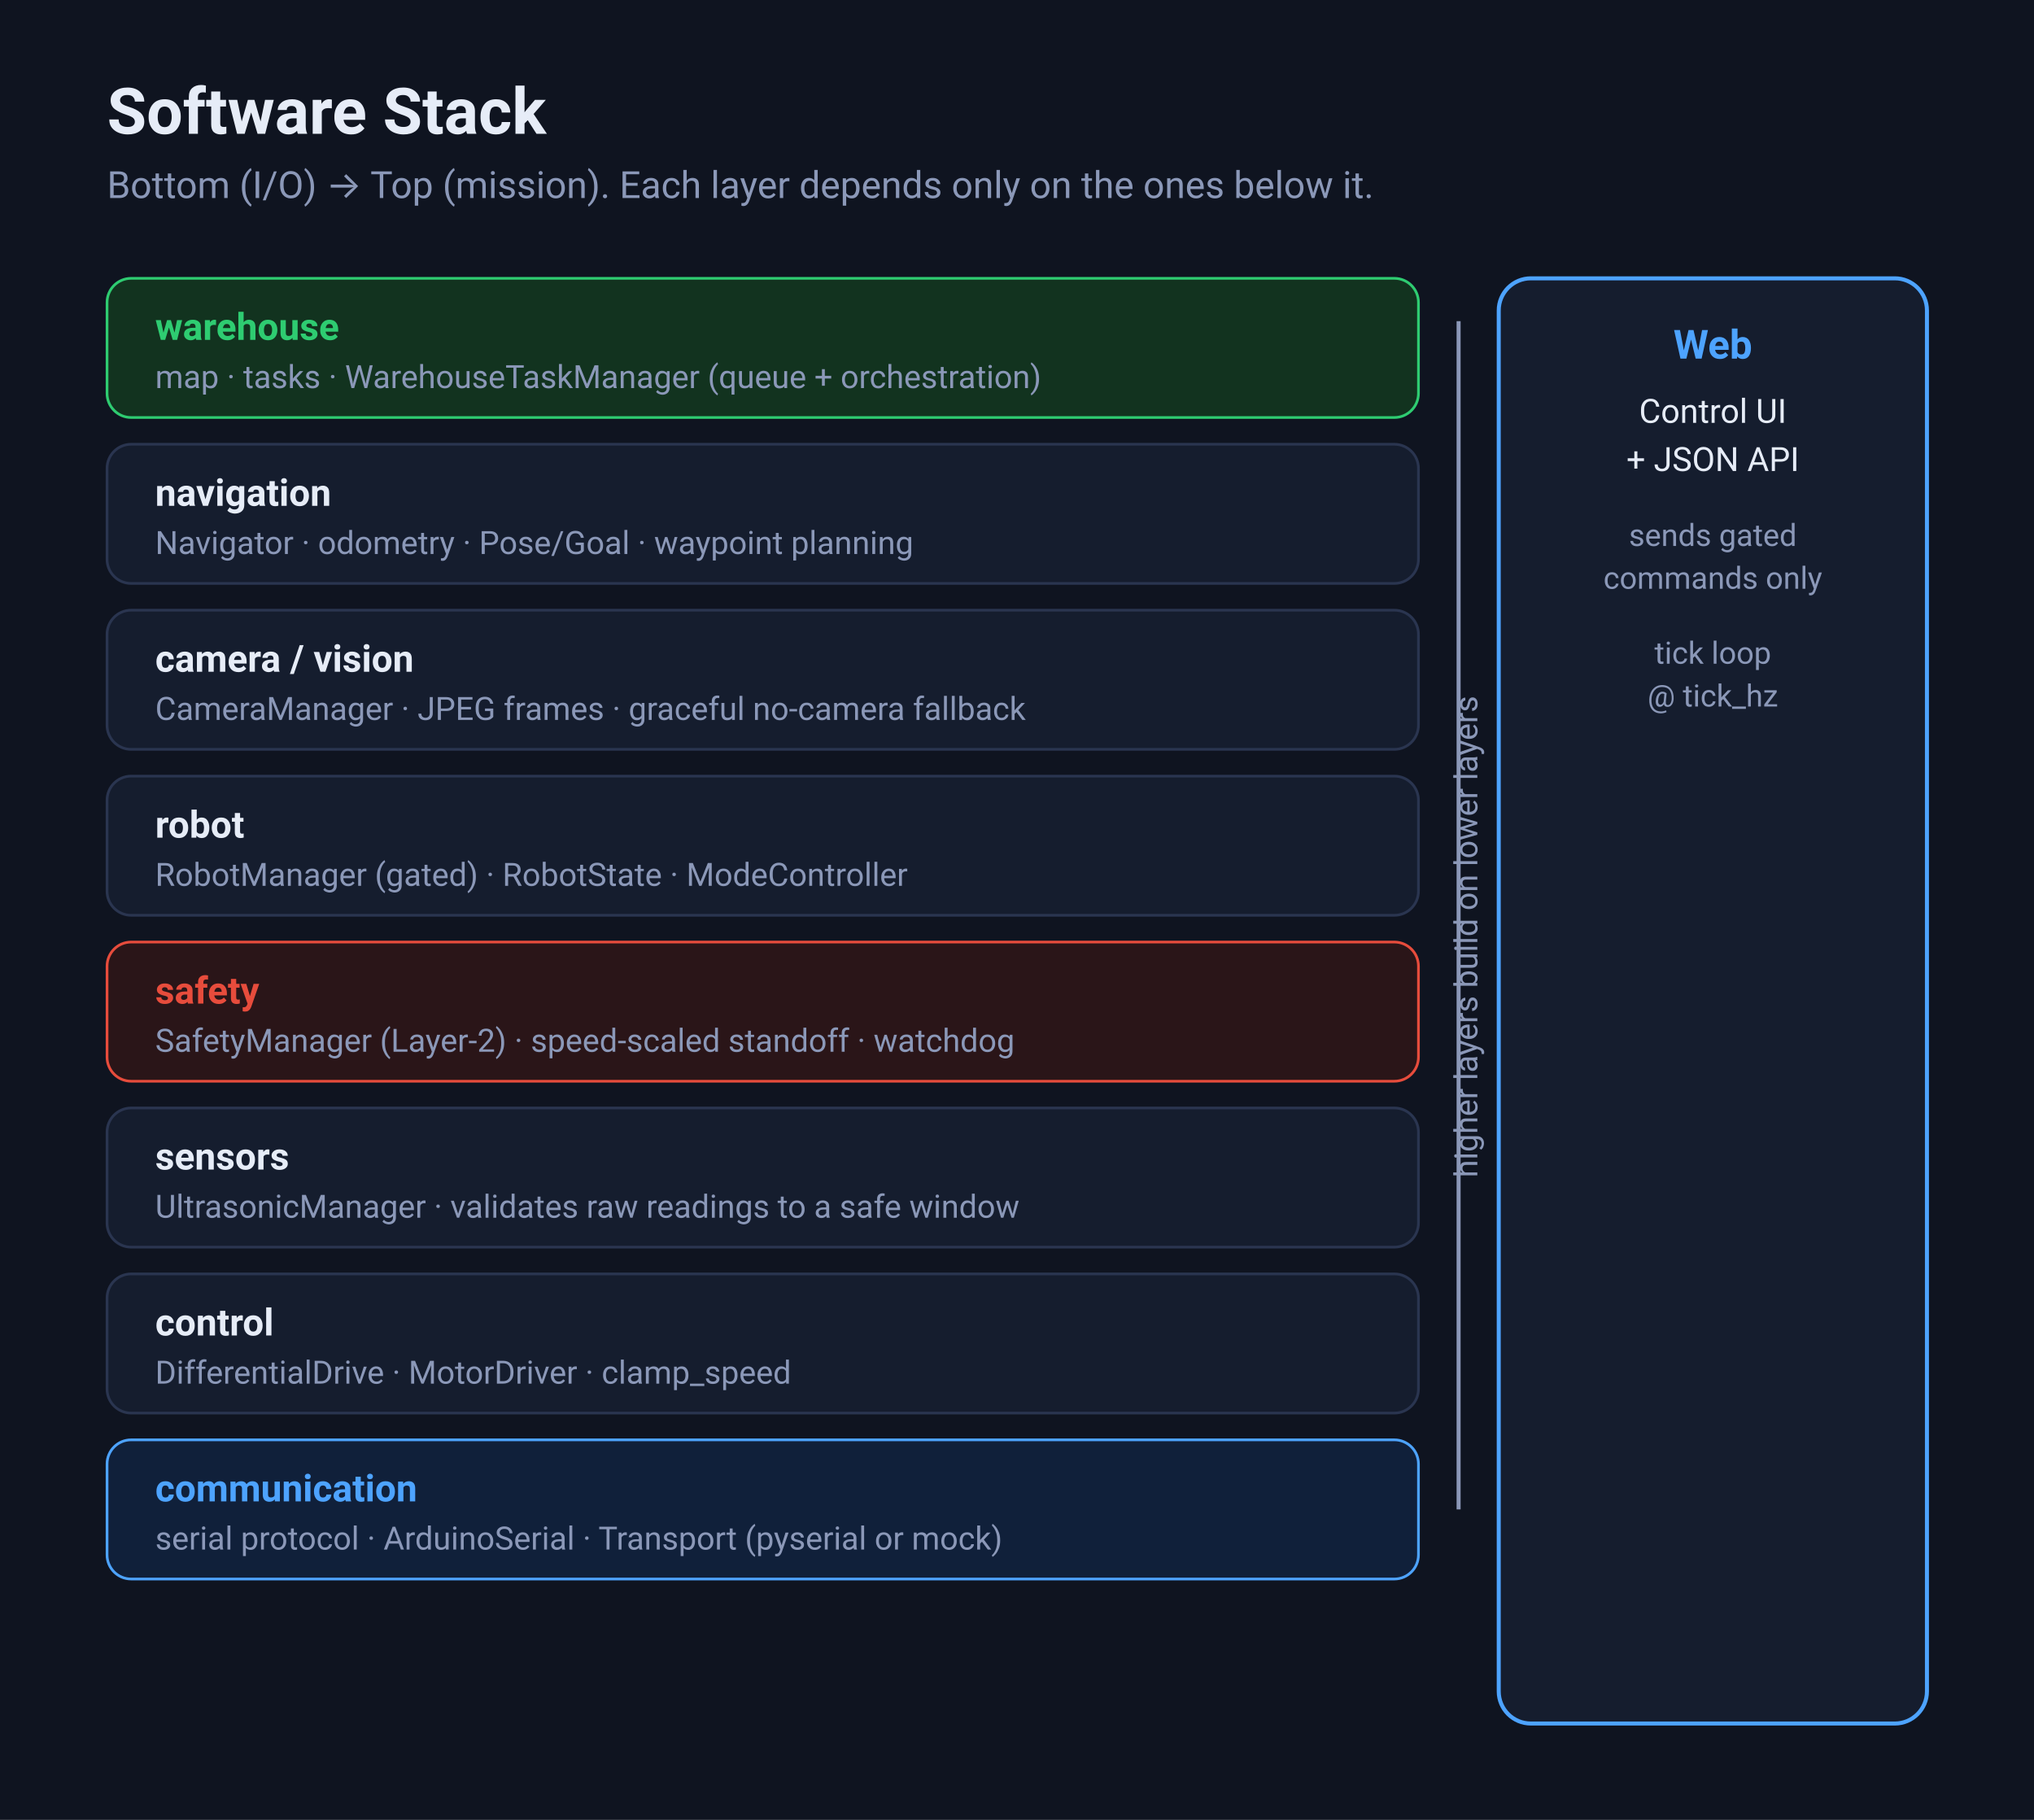
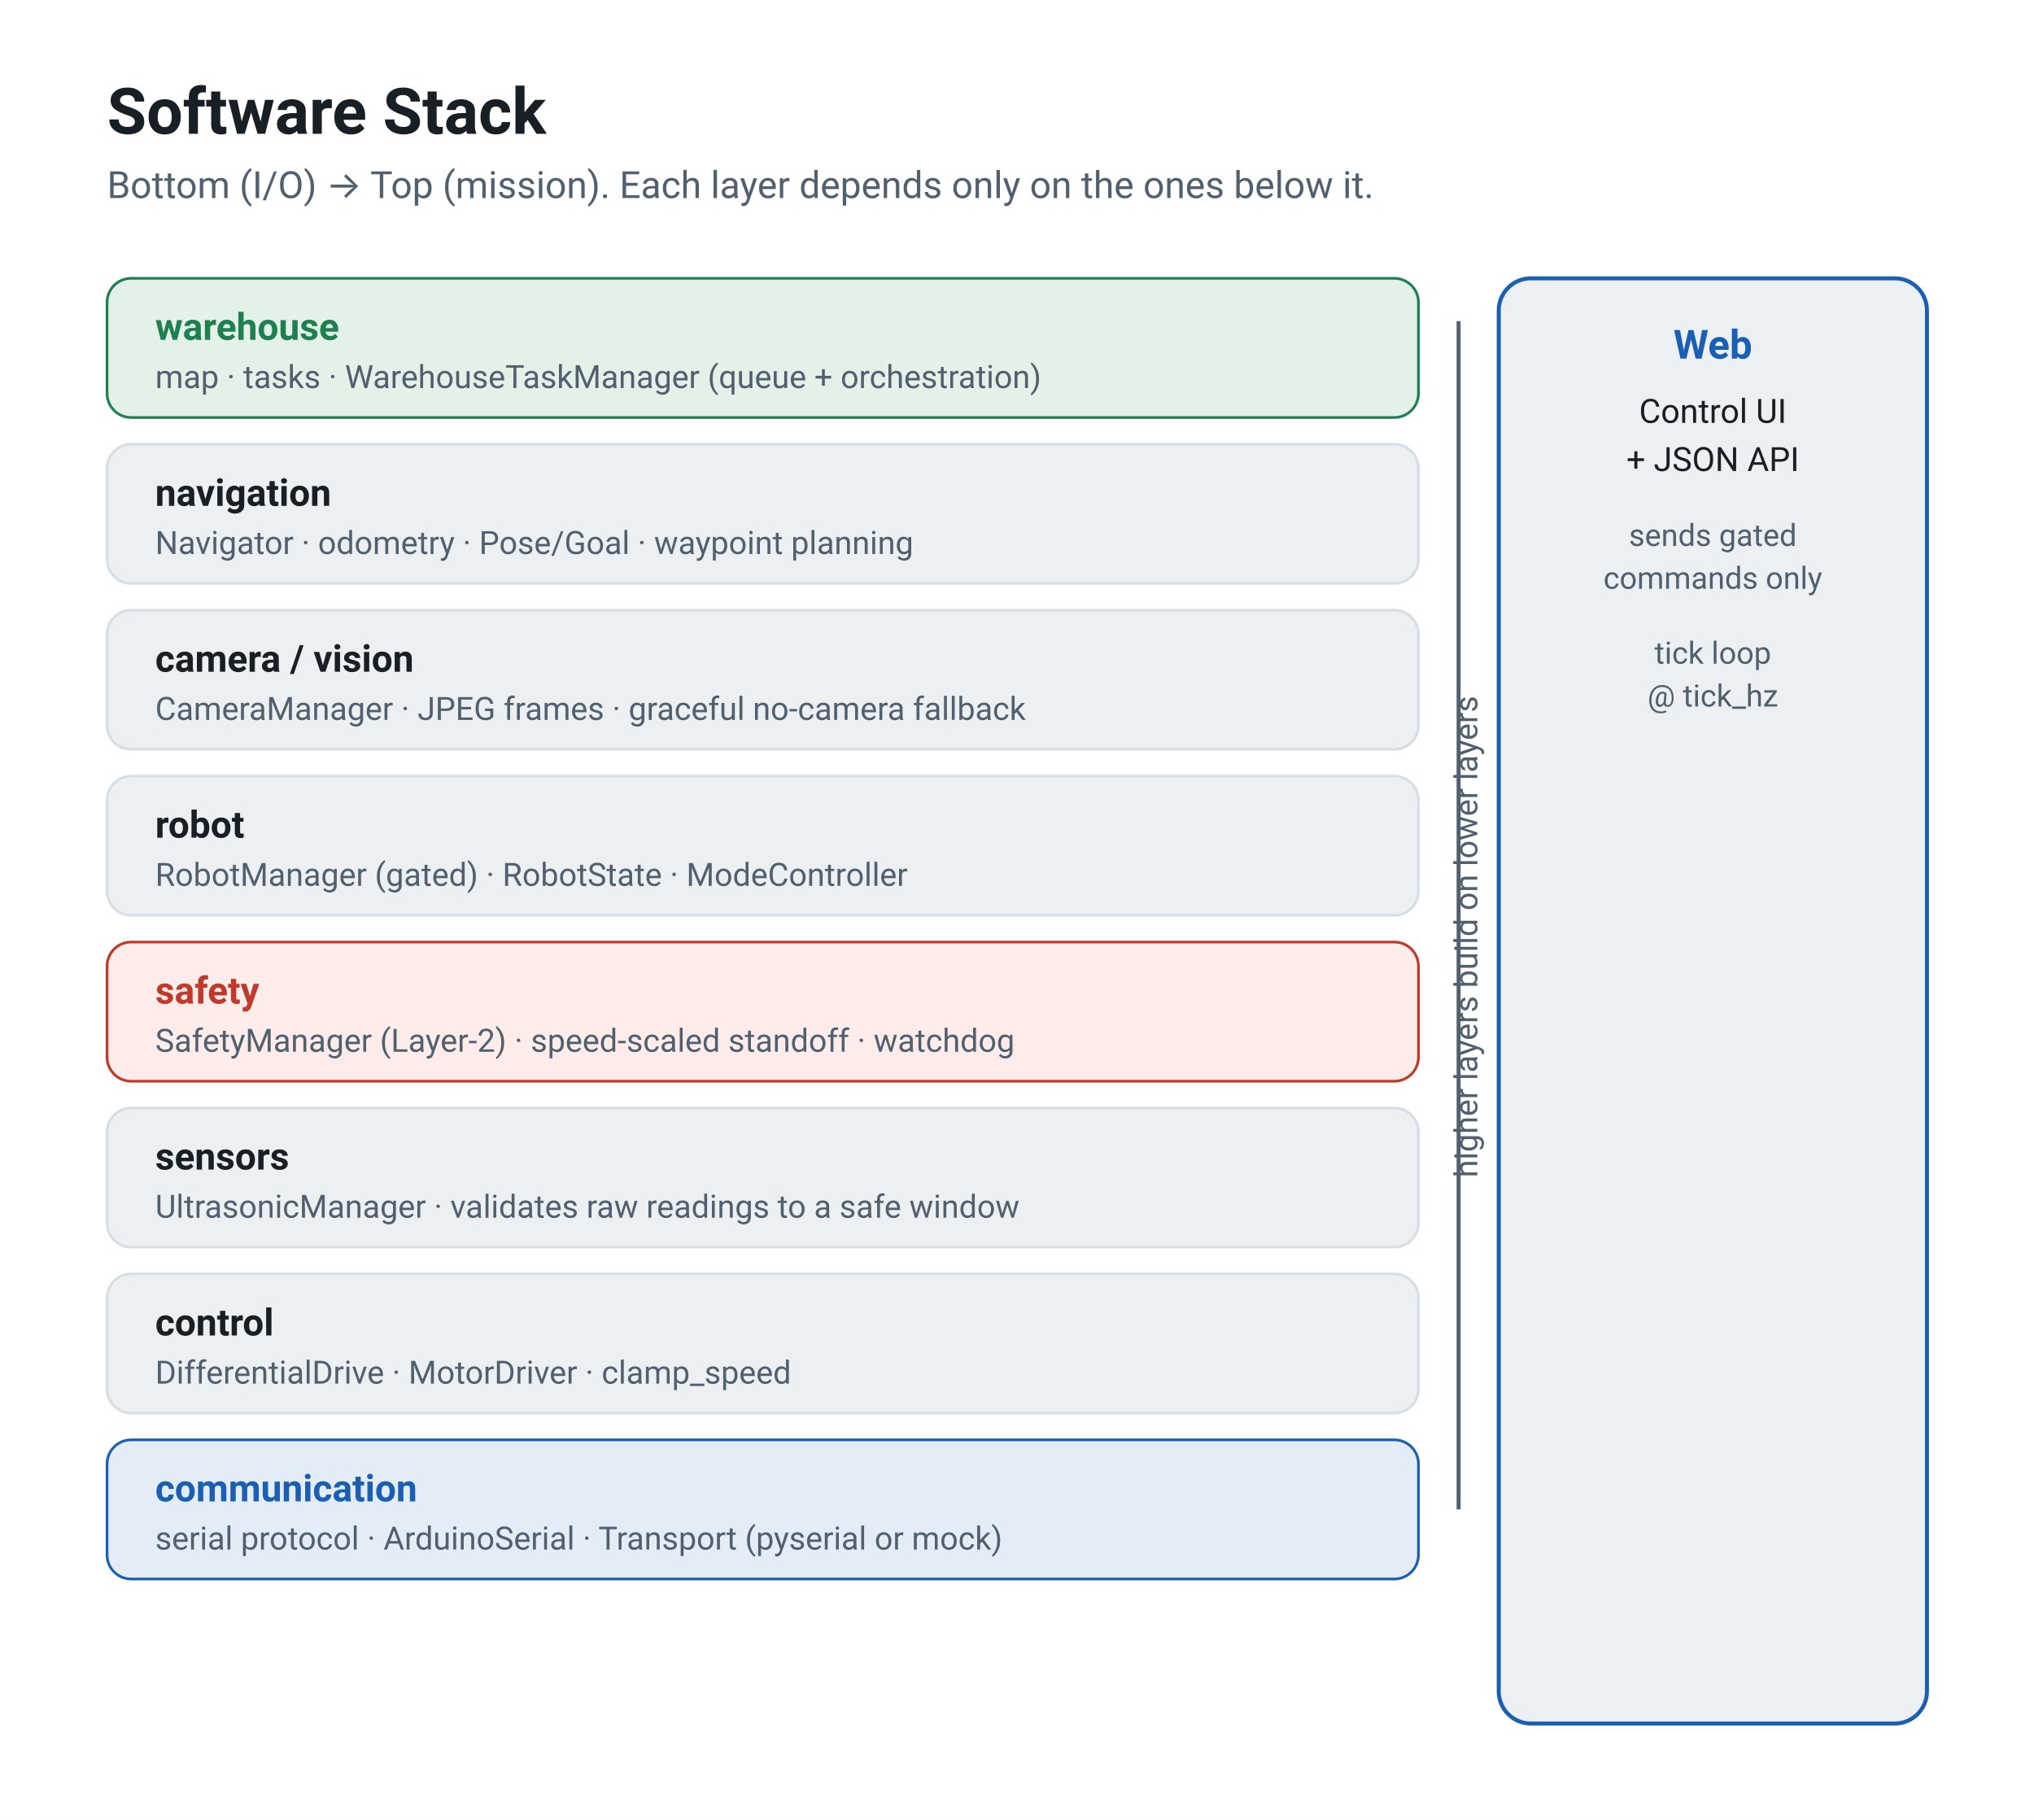
<svg xmlns="http://www.w3.org/2000/svg" width="760" height="680" viewBox="0 0 760 680" font-family="system-ui, -apple-system, 'Segoe UI', Roboto, sans-serif">
-   <rect width="760" height="680" fill="#0f1420" />
-   <text x="40" y="50" fill="#e6ecf7" font-size="24" font-weight="700">Software Stack</text>
-   <text x="40" y="74" fill="#8b98b8" font-size="14">Bottom (I/O) → Top (mission). Each layer depends only on the ones below it.</text>
-   <rect x="560" y="104" width="160" height="540" rx="12" fill="#151d2e" stroke="#4da3ff" stroke-width="1.5" />
-   <text x="640" y="134" fill="#4da3ff" font-size="15" font-weight="700" text-anchor="middle">Web</text>
-   <text x="640" y="158" fill="#e6ecf7" font-size="12.5" text-anchor="middle">Control UI</text>
-   <text x="640" y="176" fill="#e6ecf7" font-size="12.5" text-anchor="middle">+ JSON API</text>
-   <text x="640" y="204" fill="#8b98b8" font-size="11.5" text-anchor="middle">sends gated</text>
-   <text x="640" y="220" fill="#8b98b8" font-size="11.5" text-anchor="middle">commands only</text>
-   <text x="640" y="248" fill="#8b98b8" font-size="11.5" text-anchor="middle">tick loop</text>
-   <text x="640" y="264" fill="#8b98b8" font-size="11.5" text-anchor="middle">@ tick_hz</text>
+   <rect width="760" height="680" fill="#ffffff" />
+   <text x="40" y="50" fill="#182026" font-size="24" font-weight="700">Software Stack</text>
+   <text x="40" y="74" fill="#51606e" font-size="14">Bottom (I/O) → Top (mission). Each layer depends only on the ones below it.</text>
+   <rect x="560" y="104" width="160" height="540" rx="12" fill="#edf0f3" stroke="#1a5fb4" stroke-width="1.5" />
+   <text x="640" y="134" fill="#1a5fb4" font-size="15" font-weight="700" text-anchor="middle">Web</text>
+   <text x="640" y="158" fill="#182026" font-size="12.5" text-anchor="middle">Control UI</text>
+   <text x="640" y="176" fill="#182026" font-size="12.5" text-anchor="middle">+ JSON API</text>
+   <text x="640" y="204" fill="#51606e" font-size="11.5" text-anchor="middle">sends gated</text>
+   <text x="640" y="220" fill="#51606e" font-size="11.5" text-anchor="middle">commands only</text>
+   <text x="640" y="248" fill="#51606e" font-size="11.5" text-anchor="middle">tick loop</text>
+   <text x="640" y="264" fill="#51606e" font-size="11.5" text-anchor="middle">@ tick_hz</text>
  <g font-size="14">
-     <rect x="40" y="104" width="490" height="52" rx="9" fill="#12331f" stroke="#2ecc71" />
-     <text x="58" y="127" fill="#2ecc71" font-weight="700">warehouse</text>
-     <text x="58" y="145" fill="#8b98b8" font-size="12">map · tasks · WarehouseTaskManager (queue + orchestration)</text>
-     <rect x="40" y="166" width="490" height="52" rx="9" fill="#151d2e" stroke="#2a3550" />
-     <text x="58" y="189" fill="#e6ecf7" font-weight="700">navigation</text>
-     <text x="58" y="207" fill="#8b98b8" font-size="12">Navigator · odometry · Pose/Goal · waypoint planning</text>
-     <rect x="40" y="228" width="490" height="52" rx="9" fill="#151d2e" stroke="#2a3550" />
-     <text x="58" y="251" fill="#e6ecf7" font-weight="700">camera / vision</text>
-     <text x="58" y="269" fill="#8b98b8" font-size="12">CameraManager · JPEG frames · graceful no-camera fallback</text>
-     <rect x="40" y="290" width="490" height="52" rx="9" fill="#151d2e" stroke="#2a3550" />
-     <text x="58" y="313" fill="#e6ecf7" font-weight="700">robot</text>
-     <text x="58" y="331" fill="#8b98b8" font-size="12">RobotManager (gated) · RobotState · ModeController</text>
-     <rect x="40" y="352" width="490" height="52" rx="9" fill="#2a1518" stroke="#e74c3c" />
-     <text x="58" y="375" fill="#e74c3c" font-weight="700">safety</text>
-     <text x="58" y="393" fill="#8b98b8" font-size="12">SafetyManager (Layer-2) · speed-scaled standoff · watchdog</text>
-     <rect x="40" y="414" width="490" height="52" rx="9" fill="#151d2e" stroke="#2a3550" />
-     <text x="58" y="437" fill="#e6ecf7" font-weight="700">sensors</text>
-     <text x="58" y="455" fill="#8b98b8" font-size="12">UltrasonicManager · validates raw readings to a safe window</text>
-     <rect x="40" y="476" width="490" height="52" rx="9" fill="#151d2e" stroke="#2a3550" />
-     <text x="58" y="499" fill="#e6ecf7" font-weight="700">control</text>
-     <text x="58" y="517" fill="#8b98b8" font-size="12">DifferentialDrive · MotorDriver · clamp_speed</text>
-     <rect x="40" y="538" width="490" height="52" rx="9" fill="#10203a" stroke="#4da3ff" />
-     <text x="58" y="561" fill="#4da3ff" font-weight="700">communication</text>
-     <text x="58" y="579" fill="#8b98b8" font-size="12">serial protocol · ArduinoSerial · Transport (pyserial or mock)</text>
+     <rect x="40" y="104" width="490" height="52" rx="9" fill="#e4f1e9" stroke="#1e7f4f" />
+     <text x="58" y="127" fill="#1e7f4f" font-weight="700">warehouse</text>
+     <text x="58" y="145" fill="#51606e" font-size="12">map · tasks · WarehouseTaskManager (queue + orchestration)</text>
+     <rect x="40" y="166" width="490" height="52" rx="9" fill="#edf0f3" stroke="#d8dee5" />
+     <text x="58" y="189" fill="#182026" font-weight="700">navigation</text>
+     <text x="58" y="207" fill="#51606e" font-size="12">Navigator · odometry · Pose/Goal · waypoint planning</text>
+     <rect x="40" y="228" width="490" height="52" rx="9" fill="#edf0f3" stroke="#d8dee5" />
+     <text x="58" y="251" fill="#182026" font-weight="700">camera / vision</text>
+     <text x="58" y="269" fill="#51606e" font-size="12">CameraManager · JPEG frames · graceful no-camera fallback</text>
+     <rect x="40" y="290" width="490" height="52" rx="9" fill="#edf0f3" stroke="#d8dee5" />
+     <text x="58" y="313" fill="#182026" font-weight="700">robot</text>
+     <text x="58" y="331" fill="#51606e" font-size="12">RobotManager (gated) · RobotState · ModeController</text>
+     <rect x="40" y="352" width="490" height="52" rx="9" fill="#fdecea" stroke="#c0392b" />
+     <text x="58" y="375" fill="#c0392b" font-weight="700">safety</text>
+     <text x="58" y="393" fill="#51606e" font-size="12">SafetyManager (Layer-2) · speed-scaled standoff · watchdog</text>
+     <rect x="40" y="414" width="490" height="52" rx="9" fill="#edf0f3" stroke="#d8dee5" />
+     <text x="58" y="437" fill="#182026" font-weight="700">sensors</text>
+     <text x="58" y="455" fill="#51606e" font-size="12">UltrasonicManager · validates raw readings to a safe window</text>
+     <rect x="40" y="476" width="490" height="52" rx="9" fill="#edf0f3" stroke="#d8dee5" />
+     <text x="58" y="499" fill="#182026" font-weight="700">control</text>
+     <text x="58" y="517" fill="#51606e" font-size="12">DifferentialDrive · MotorDriver · clamp_speed</text>
+     <rect x="40" y="538" width="490" height="52" rx="9" fill="#e4ecf7" stroke="#1a5fb4" />
+     <text x="58" y="561" fill="#1a5fb4" font-weight="700">communication</text>
+     <text x="58" y="579" fill="#51606e" font-size="12">serial protocol · ArduinoSerial · Transport (pyserial or mock)</text>
  </g>
-   <line x1="545" y1="564" x2="545" y2="120" stroke="#8b98b8" stroke-width="1.5" />
-   <text x="552" y="350" fill="#8b98b8" font-size="12" transform="rotate(-90 552 350)" text-anchor="middle">higher layers build on lower layers</text>
+   <line x1="545" y1="564" x2="545" y2="120" stroke="#51606e" stroke-width="1.5" />
+   <text x="552" y="350" fill="#51606e" font-size="12" transform="rotate(-90 552 350)" text-anchor="middle">higher layers build on lower layers</text>
</svg>
